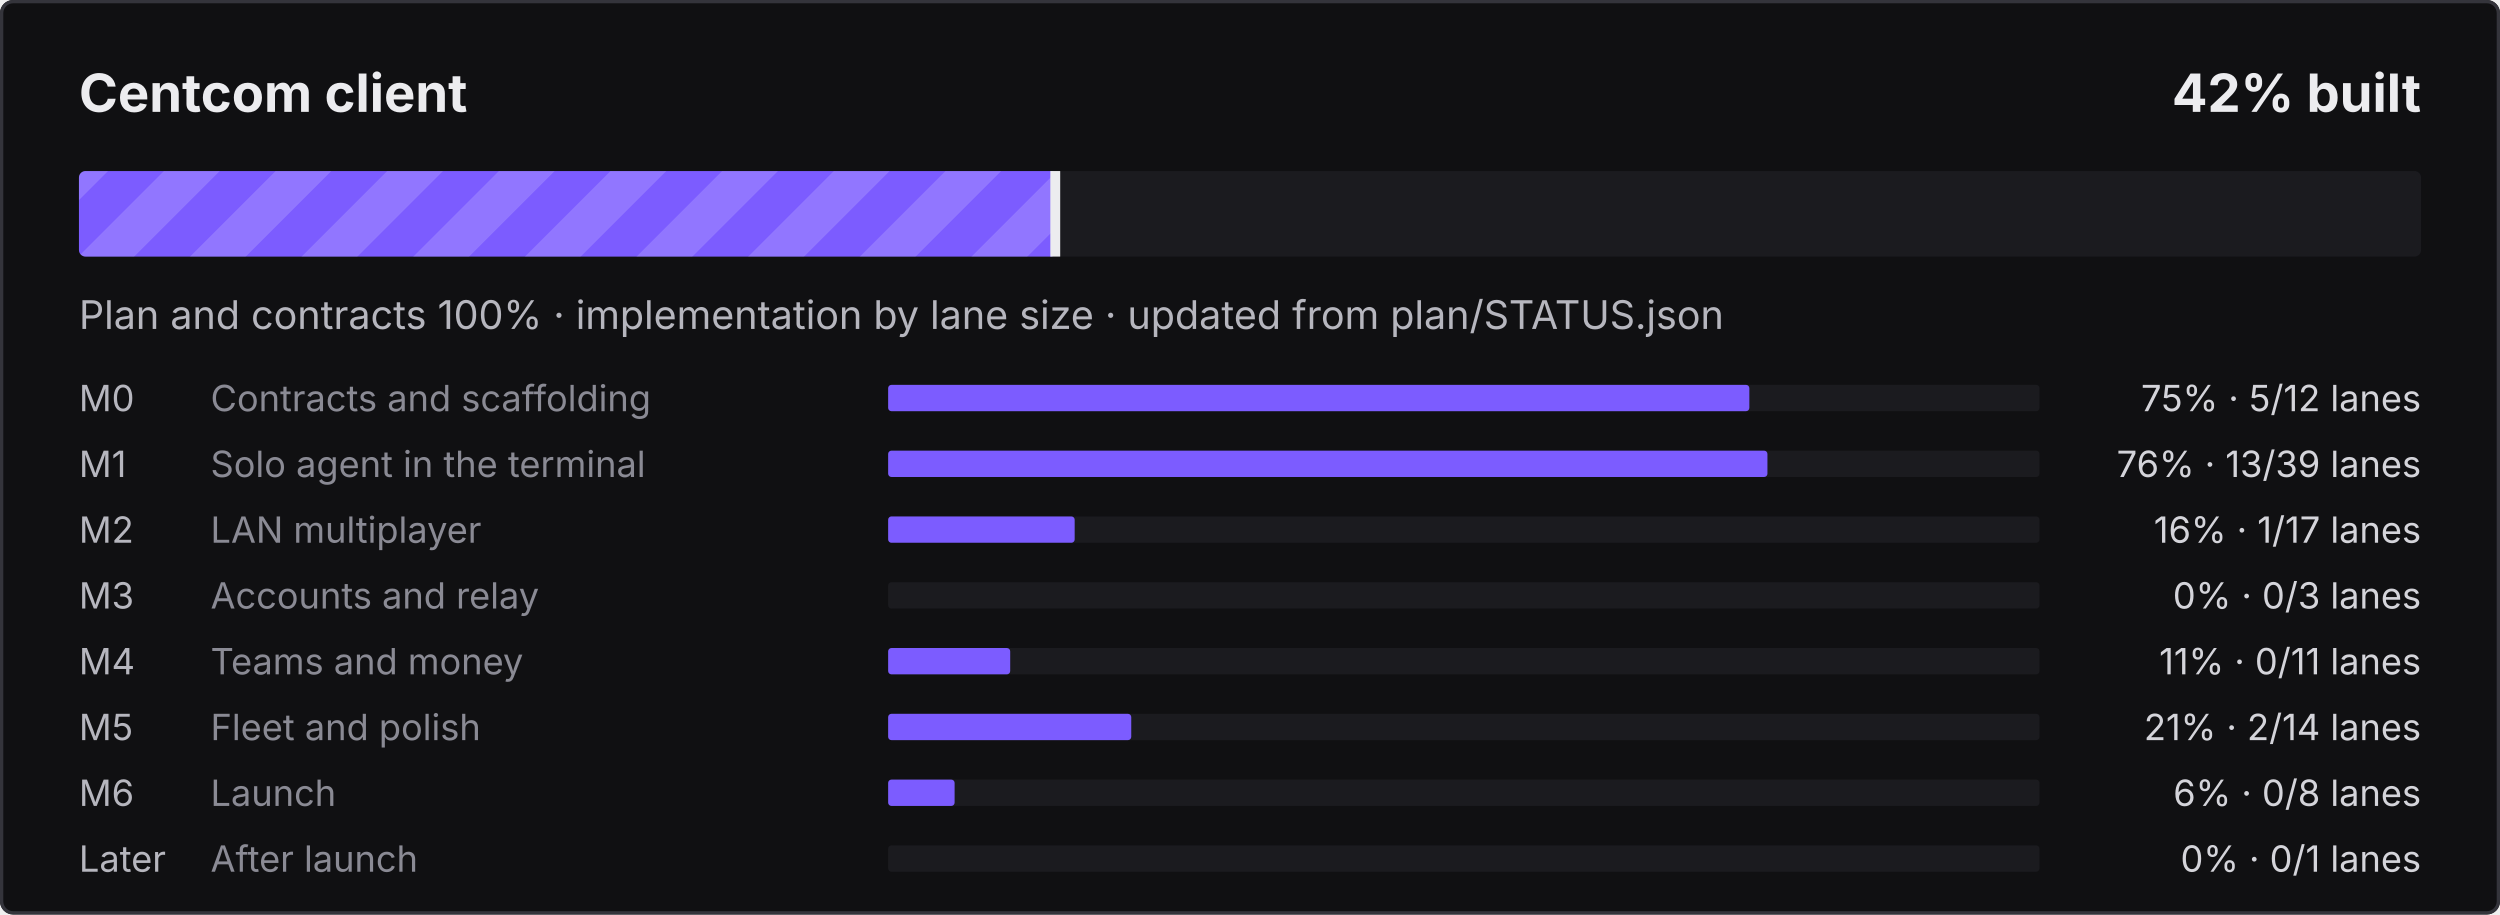
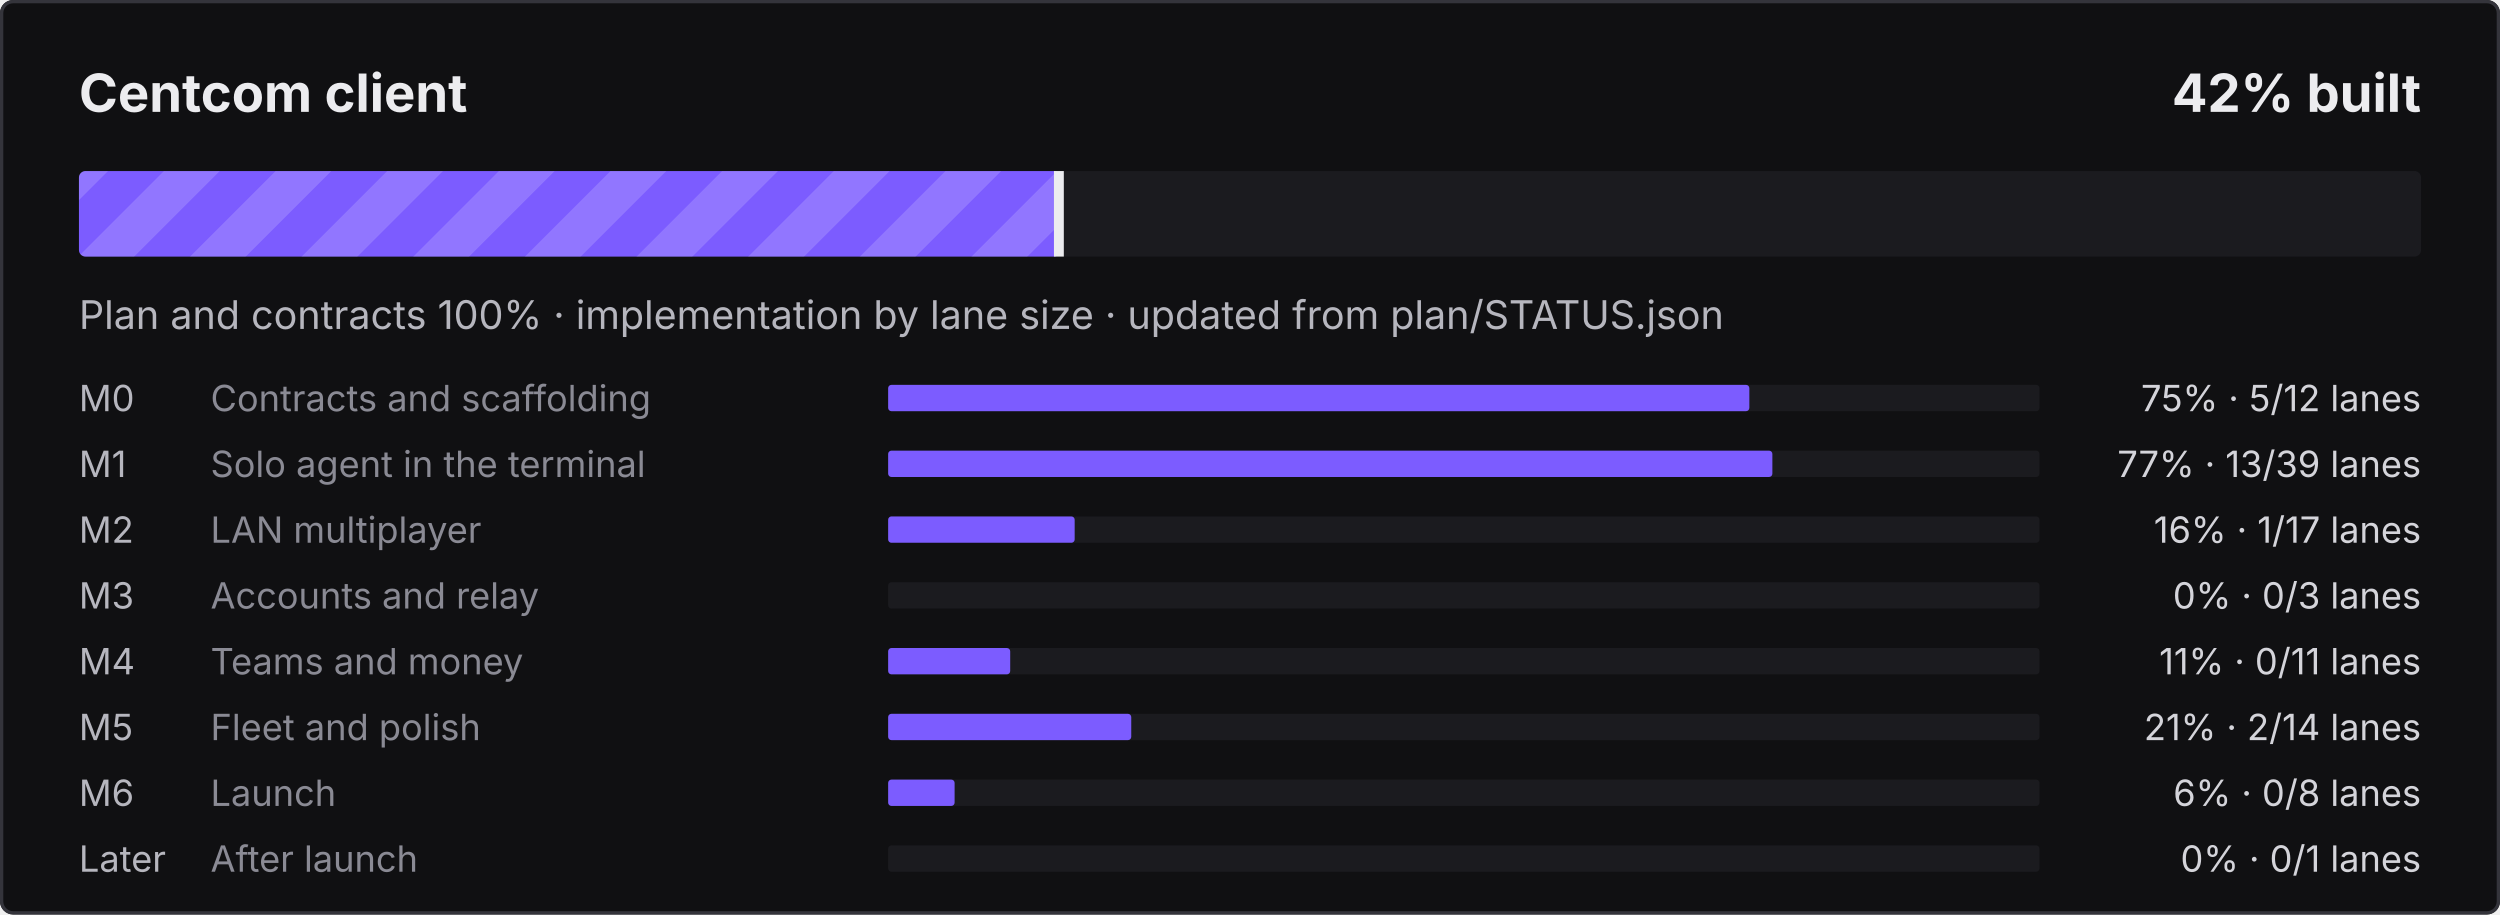
<svg xmlns="http://www.w3.org/2000/svg" width="760" height="278" viewBox="0 0 760 278" role="img" aria-label="Centcom client: 42% built">
  <defs>
    <pattern id="s" width="24" height="24" patternUnits="userSpaceOnUse" patternTransform="rotate(45)">
      <rect width="12" height="24" fill="#fff" fill-opacity=".16" />
    </pattern>
    <clipPath id="c">
      <rect x="24" y="52" width="712" height="26" rx="2" />
    </clipPath>
  </defs>
  <style>@keyframes mv{to{transform:translateX(24px)}}
.st{animation:mv .9s linear infinite}text{font-family:ui-sans-serif,system-ui,-apple-system,"Segoe UI",sans-serif}
@media (prefers-reduced-motion:reduce){.st{animation:none}}</style>
  <rect width="760" height="278" rx="4" fill="#101012" />
  <rect x=".5" y=".5" width="759" height="277" rx="3.5" fill="none" stroke="#34343B" />
  <text x="24" y="34" fill="#ECECEF" font-size="16" font-weight="700">Centcom client</text>
  <text x="736" y="34" fill="#ECECEF" font-size="16" font-weight="700" text-anchor="end">42% built</text>
  <rect x="24" y="52" width="712" height="26" rx="2" fill="#1B1B1F" />
  <clipPath id="cf">
-     <rect x="24" y="52" width="297.3" height="26" rx="2" />
+     <rect x="24" y="52" width="298.4" height="26" rx="2" />
  </clipPath>
  <g clip-path="url(#cf)">
-     <rect x="24" y="52" width="297.3" height="26" fill="#7C5CFF" />
-     <rect x="0" y="52" width="345.3" height="26" fill="url(#s)" class="st" />
+     <rect x="24" y="52" width="298.4" height="26" fill="#7C5CFF" />
+     <rect x="0" y="52" width="346.4" height="26" fill="url(#s)" class="st" />
  </g>
-   <rect x="319.3" y="52" width="3" height="26" fill="#ECECEF" />
+   <rect x="320.4" y="52" width="3" height="26" fill="#ECECEF" />
  <text x="24" y="100" fill="#B6B6BE" font-size="12">Plan and contracts 100% · implementation by lane size · updated from plan/STATUS.json</text>
  <text x="24" y="125" fill="#B6B6BE" font-size="11">M0</text>
  <text x="64" y="125" fill="#8A8A94" font-size="11">Contracts and scaffolding</text>
  <rect x="270" y="117" width="350" height="8" rx="1" fill="#1B1B1F" />
  <rect x="270" y="117" width="261.8" height="8" rx="1" fill="#7C5CFF" />
  <text x="736" y="125" fill="#D4D4DA" font-size="11" text-anchor="end">75% · 5/12 lanes</text>
  <text x="24" y="145" fill="#B6B6BE" font-size="11">M1</text>
  <text x="64" y="145" fill="#8A8A94" font-size="11">Solo agent in the terminal</text>
  <rect x="270" y="137" width="350" height="8" rx="1" fill="#1B1B1F" />
-   <rect x="270" y="137" width="267.3" height="8" rx="1" fill="#7C5CFF" />
-   <text x="736" y="145" fill="#D4D4DA" font-size="11" text-anchor="end">76% · 13/39 lanes</text>
+   <rect x="270" y="137" width="268.8" height="8" rx="1" fill="#7C5CFF" />
+   <text x="736" y="145" fill="#D4D4DA" font-size="11" text-anchor="end">77% · 13/39 lanes</text>
  <text x="24" y="165" fill="#B6B6BE" font-size="11">M2</text>
  <text x="64" y="165" fill="#8A8A94" font-size="11">LAN multiplayer</text>
  <rect x="270" y="157" width="350" height="8" rx="1" fill="#1B1B1F" />
  <rect x="270" y="157" width="56.7" height="8" rx="1" fill="#7C5CFF" />
  <text x="736" y="165" fill="#D4D4DA" font-size="11" text-anchor="end">16% · 1/17 lanes</text>
  <text x="24" y="185" fill="#B6B6BE" font-size="11">M3</text>
  <text x="64" y="185" fill="#8A8A94" font-size="11">Accounts and relay</text>
  <rect x="270" y="177" width="350" height="8" rx="1" fill="#1B1B1F" />
  <text x="736" y="185" fill="#D4D4DA" font-size="11" text-anchor="end">0% · 0/3 lanes</text>
  <text x="24" y="205" fill="#B6B6BE" font-size="11">M4</text>
  <text x="64" y="205" fill="#8A8A94" font-size="11">Teams and money</text>
  <rect x="270" y="197" width="350" height="8" rx="1" fill="#1B1B1F" />
  <rect x="270" y="197" width="37.1" height="8" rx="1" fill="#7C5CFF" />
  <text x="736" y="205" fill="#D4D4DA" font-size="11" text-anchor="end">11% · 0/11 lanes</text>
  <text x="24" y="225" fill="#B6B6BE" font-size="11">M5</text>
  <text x="64" y="225" fill="#8A8A94" font-size="11">Fleet and polish</text>
  <rect x="270" y="217" width="350" height="8" rx="1" fill="#1B1B1F" />
  <rect x="270" y="217" width="73.9" height="8" rx="1" fill="#7C5CFF" />
  <text x="736" y="225" fill="#D4D4DA" font-size="11" text-anchor="end">21% · 2/14 lanes</text>
  <text x="24" y="245" fill="#B6B6BE" font-size="11">M6</text>
  <text x="64" y="245" fill="#8A8A94" font-size="11">Launch</text>
  <rect x="270" y="237" width="350" height="8" rx="1" fill="#1B1B1F" />
  <rect x="270" y="237" width="20.2" height="8" rx="1" fill="#7C5CFF" />
  <text x="736" y="245" fill="#D4D4DA" font-size="11" text-anchor="end">6% · 0/8 lanes</text>
  <text x="24" y="265" fill="#B6B6BE" font-size="11">Later</text>
  <text x="64" y="265" fill="#8A8A94" font-size="11">After launch</text>
  <rect x="270" y="257" width="350" height="8" rx="1" fill="#1B1B1F" />
  <text x="736" y="265" fill="#D4D4DA" font-size="11" text-anchor="end">0% · 0/1 lanes</text>
</svg>
